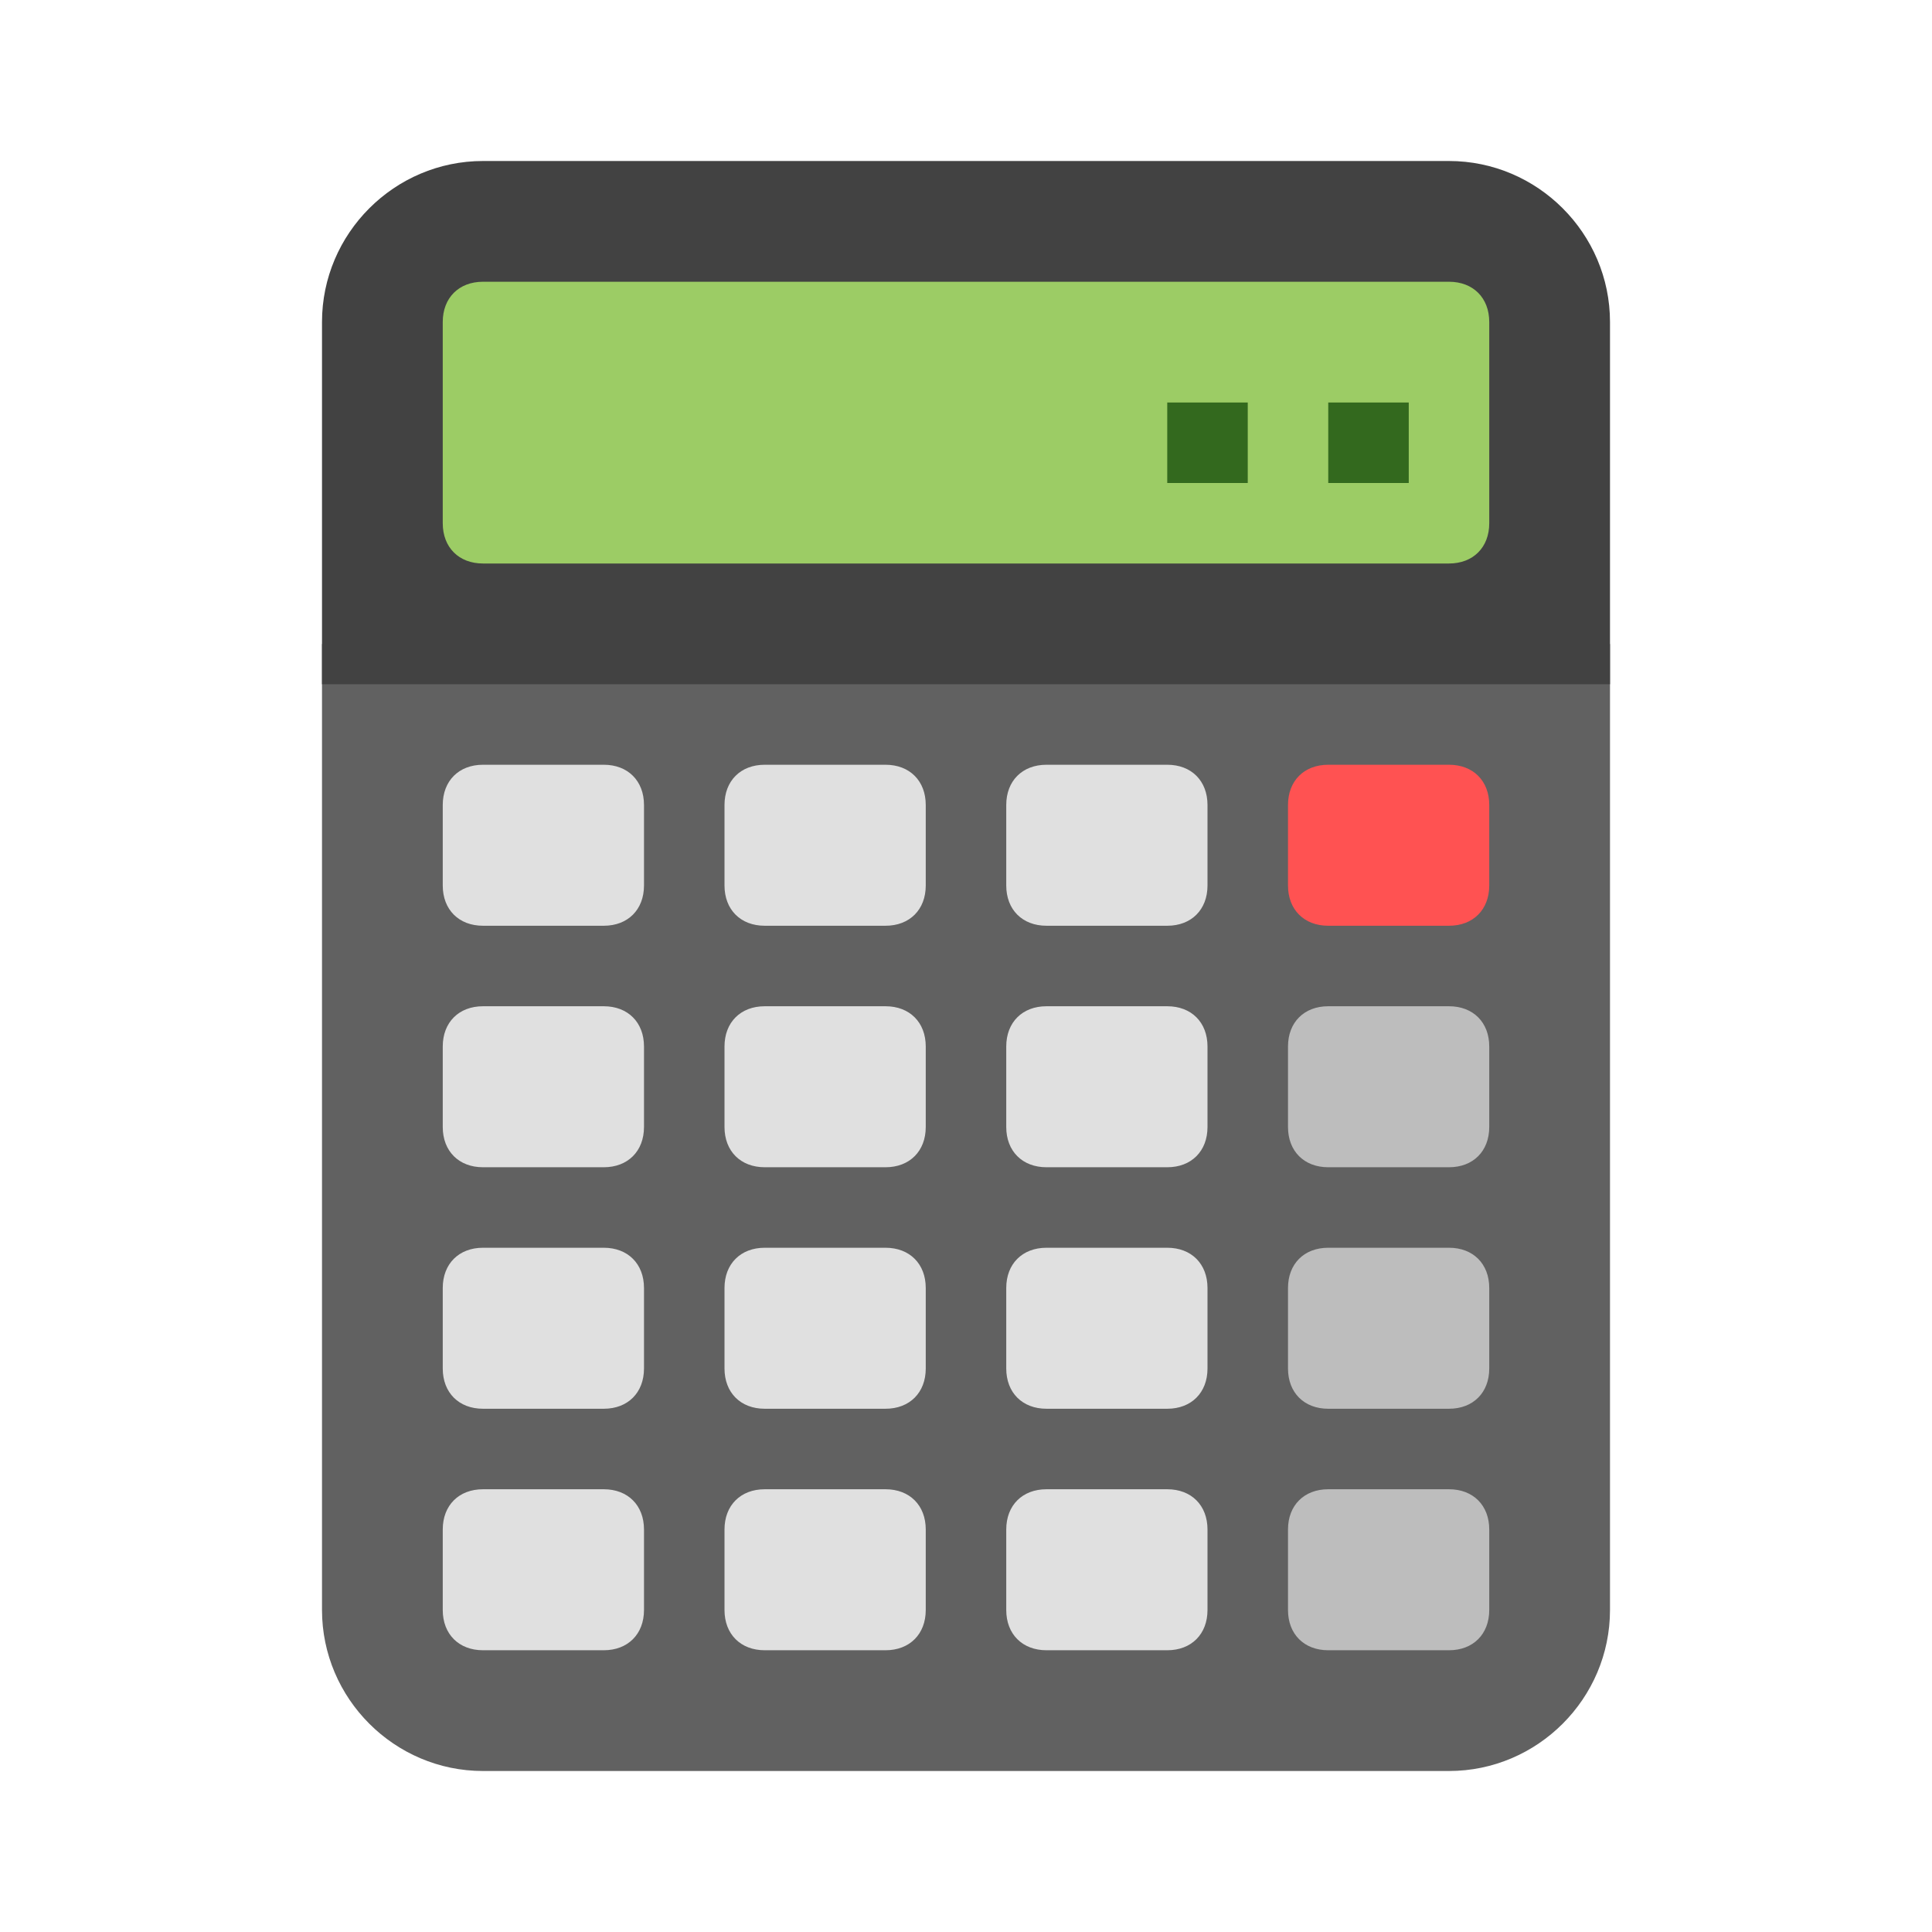
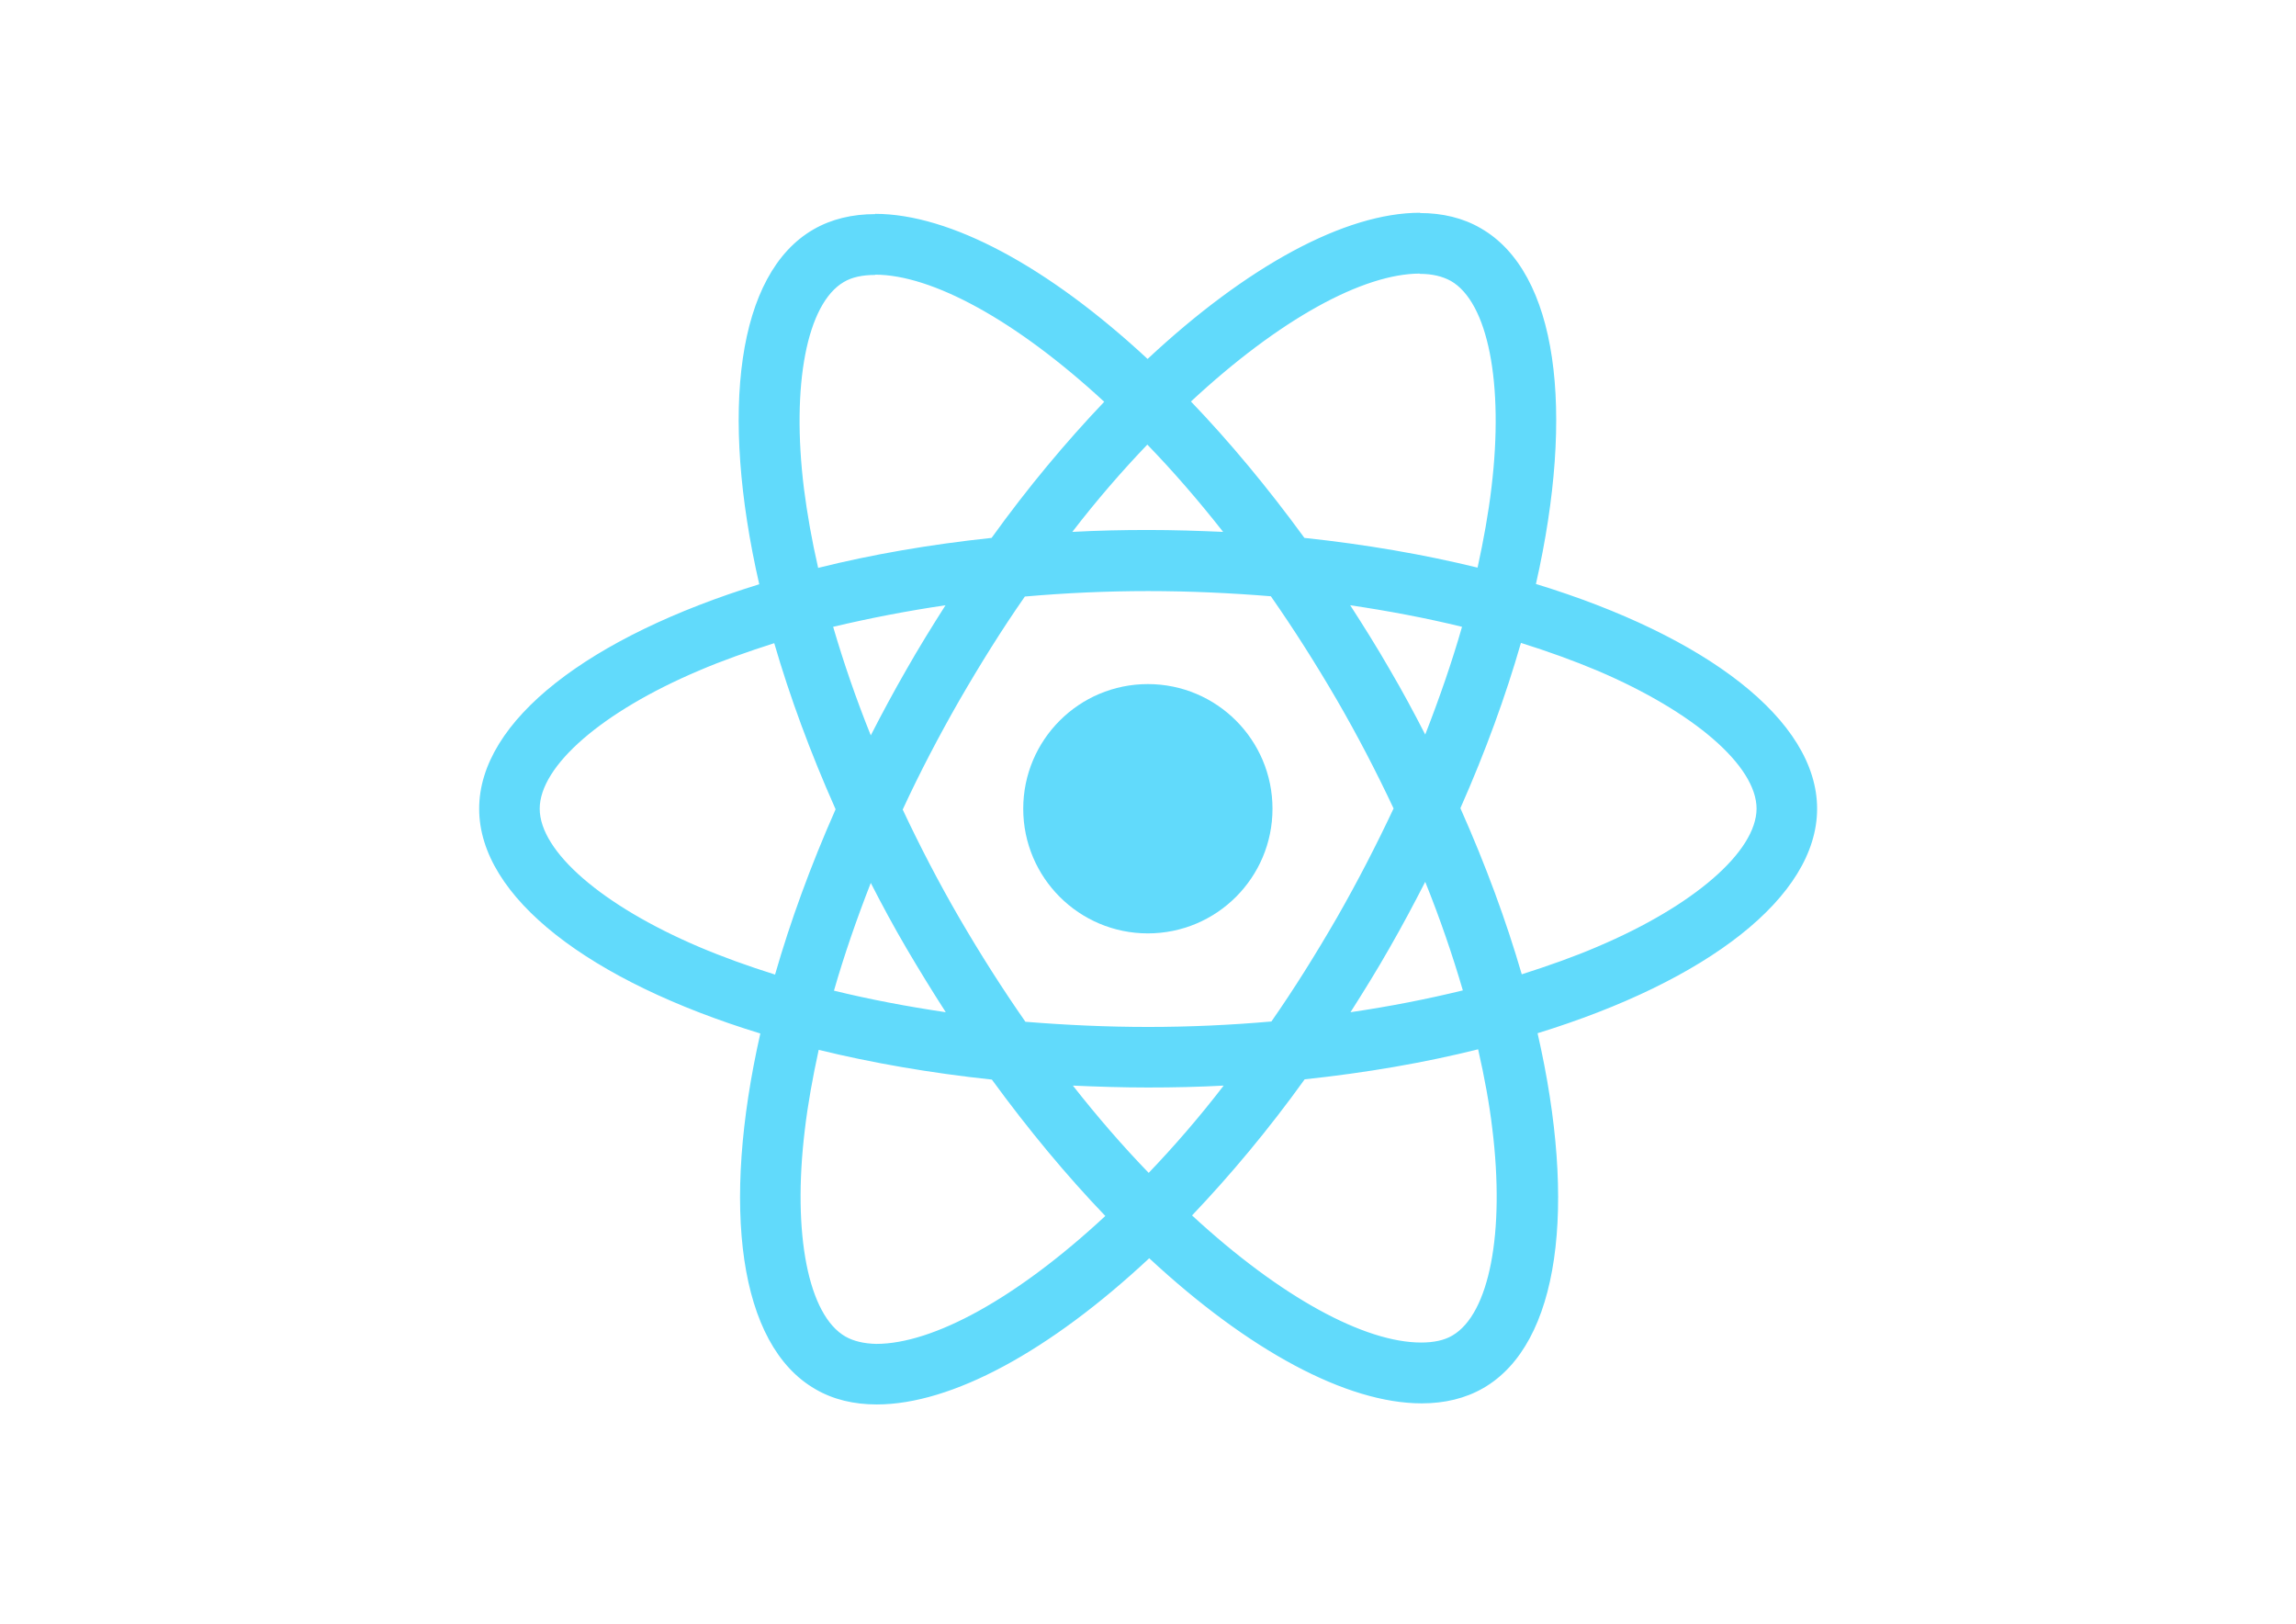
- <svg xmlns="http://www.w3.org/2000/svg" version="1" viewBox="0 0 48 48" enable-background="new 0 0 48 48">
-   <path fill="#616161" d="M40,16H8v24c0,2.2,1.8,4,4,4h24c2.2,0,4-1.8,4-4V16z" />
-   <path fill="#424242" d="M36,4H12C9.8,4,8,5.8,8,8v9h32V8C40,5.8,38.2,4,36,4z" />
-   <path fill="#9CCC65" d="M36,14H12c-0.6,0-1-0.4-1-1V8c0-0.6,0.4-1,1-1h24c0.6,0,1,0.4,1,1v5C37,13.6,36.6,14,36,14z" />
-   <g fill="#33691E">
-     <rect x="33" y="10" width="2" height="2" />
-     <rect x="29" y="10" width="2" height="2" />
-   </g>
-   <path fill="#FF5252" d="M36,23h-3c-0.6,0-1-0.4-1-1v-2c0-0.6,0.4-1,1-1h3c0.6,0,1,0.4,1,1v2C37,22.6,36.6,23,36,23z" />
-   <g fill="#E0E0E0">
-     <path d="M15,23h-3c-0.6,0-1-0.4-1-1v-2c0-0.6,0.4-1,1-1h3c0.6,0,1,0.4,1,1v2C16,22.6,15.6,23,15,23z" />
-     <path d="M22,23h-3c-0.6,0-1-0.4-1-1v-2c0-0.6,0.4-1,1-1h3c0.6,0,1,0.4,1,1v2C23,22.6,22.6,23,22,23z" />
-     <path d="M29,23h-3c-0.6,0-1-0.4-1-1v-2c0-0.6,0.4-1,1-1h3c0.6,0,1,0.4,1,1v2C30,22.6,29.6,23,29,23z" />
-     <path d="M15,29h-3c-0.6,0-1-0.4-1-1v-2c0-0.6,0.4-1,1-1h3c0.6,0,1,0.4,1,1v2C16,28.6,15.6,29,15,29z" />
-     <path d="M22,29h-3c-0.6,0-1-0.4-1-1v-2c0-0.6,0.4-1,1-1h3c0.6,0,1,0.4,1,1v2C23,28.6,22.6,29,22,29z" />
-     <path d="M29,29h-3c-0.6,0-1-0.4-1-1v-2c0-0.6,0.4-1,1-1h3c0.6,0,1,0.4,1,1v2C30,28.6,29.6,29,29,29z" />
-     <path d="M15,35h-3c-0.6,0-1-0.4-1-1v-2c0-0.6,0.4-1,1-1h3c0.6,0,1,0.4,1,1v2C16,34.6,15.6,35,15,35z" />
-     <path d="M22,35h-3c-0.6,0-1-0.4-1-1v-2c0-0.6,0.4-1,1-1h3c0.6,0,1,0.4,1,1v2C23,34.6,22.6,35,22,35z" />
-     <path d="M29,35h-3c-0.6,0-1-0.4-1-1v-2c0-0.6,0.4-1,1-1h3c0.6,0,1,0.4,1,1v2C30,34.6,29.6,35,29,35z" />
-     <path d="M15,41h-3c-0.6,0-1-0.4-1-1v-2c0-0.6,0.4-1,1-1h3c0.6,0,1,0.4,1,1v2C16,40.6,15.6,41,15,41z" />
-     <path d="M22,41h-3c-0.6,0-1-0.4-1-1v-2c0-0.6,0.4-1,1-1h3c0.6,0,1,0.4,1,1v2C23,40.6,22.6,41,22,41z" />
-     <path d="M29,41h-3c-0.6,0-1-0.4-1-1v-2c0-0.6,0.4-1,1-1h3c0.6,0,1,0.4,1,1v2C30,40.6,29.6,41,29,41z" />
-   </g>
-   <g fill="#BDBDBD">
-     <path d="M36,29h-3c-0.6,0-1-0.4-1-1v-2c0-0.6,0.4-1,1-1h3c0.6,0,1,0.4,1,1v2C37,28.6,36.6,29,36,29z" />
-     <path d="M36,35h-3c-0.6,0-1-0.4-1-1v-2c0-0.6,0.4-1,1-1h3c0.6,0,1,0.4,1,1v2C37,34.6,36.6,35,36,35z" />
-     <path d="M36,41h-3c-0.6,0-1-0.4-1-1v-2c0-0.6,0.4-1,1-1h3c0.6,0,1,0.4,1,1v2C37,40.6,36.6,41,36,41z" />
+ <svg xmlns="http://www.w3.org/2000/svg" viewBox="0 0 841.9 595.3">
+   <g fill="#61DAFB">
+     <path d="M666.3 296.5c0-32.5-40.7-63.3-103.1-82.4 14.4-63.6 8-114.2-20.2-130.4-6.5-3.8-14.1-5.6-22.4-5.6v22.3c4.6 0 8.3.9 11.4 2.6 13.6 7.8 19.5 37.5 14.9 75.7-1.1 9.4-2.9 19.3-5.1 29.4-19.6-4.8-41-8.5-63.5-10.9-13.5-18.5-27.5-35.3-41.6-50 32.6-30.3 63.2-46.9 84-46.9V78c-27.5 0-63.5 19.6-99.9 53.6-36.4-33.8-72.4-53.2-99.9-53.2v22.3c20.7 0 51.4 16.5 84 46.6-14 14.7-28 31.4-41.3 49.9-22.6 2.4-44 6.1-63.6 11-2.3-10-4-19.7-5.2-29-4.7-38.2 1.1-67.9 14.6-75.8 3-1.8 6.9-2.6 11.5-2.6V78.5c-8.4 0-16 1.8-22.6 5.6-28.1 16.2-34.4 66.7-19.9 130.1-62.2 19.2-102.7 49.9-102.7 82.3 0 32.5 40.7 63.3 103.1 82.4-14.4 63.6-8 114.2 20.2 130.4 6.5 3.8 14.1 5.6 22.5 5.6 27.5 0 63.5-19.6 99.9-53.6 36.4 33.8 72.4 53.2 99.9 53.2 8.4 0 16-1.8 22.6-5.6 28.1-16.2 34.4-66.7 19.9-130.1 62-19.1 102.5-49.9 102.5-82.3zm-130.2-66.7c-3.7 12.9-8.3 26.2-13.5 39.5-4.1-8-8.4-16-13.1-24-4.6-8-9.5-15.8-14.4-23.4 14.2 2.1 27.9 4.7 41 7.9zm-45.8 106.5c-7.8 13.5-15.8 26.3-24.1 38.2-14.9 1.3-30 2-45.2 2-15.1 0-30.2-.7-45-1.9-8.3-11.9-16.4-24.6-24.2-38-7.6-13.1-14.5-26.4-20.8-39.8 6.2-13.4 13.2-26.8 20.7-39.9 7.8-13.5 15.8-26.3 24.1-38.2 14.9-1.3 30-2 45.2-2 15.1 0 30.2.7 45 1.9 8.3 11.9 16.4 24.6 24.2 38 7.6 13.1 14.5 26.4 20.8 39.8-6.3 13.4-13.2 26.8-20.7 39.9zm32.3-13c5.4 13.4 10 26.8 13.8 39.8-13.1 3.2-26.9 5.9-41.2 8 4.9-7.7 9.8-15.6 14.4-23.7 4.6-8 8.9-16.1 13-24.1zM421.2 430c-9.3-9.6-18.6-20.3-27.8-32 9 .4 18.2.7 27.5.7 9.4 0 18.7-.2 27.8-.7-9 11.7-18.3 22.4-27.5 32zm-74.4-58.9c-14.2-2.1-27.9-4.7-41-7.9 3.7-12.9 8.3-26.2 13.5-39.5 4.1 8 8.4 16 13.1 24 4.7 8 9.5 15.8 14.4 23.4zM420.7 163c9.3 9.6 18.6 20.3 27.8 32-9-.4-18.2-.7-27.5-.7-9.4 0-18.7.2-27.8.7 9-11.7 18.3-22.4 27.5-32zm-74 58.9c-4.9 7.7-9.8 15.6-14.4 23.7-4.6 8-8.9 16-13 24-5.4-13.4-10-26.8-13.8-39.8 13.1-3.1 26.9-5.8 41.2-7.9zm-90.5 125.2c-35.4-15.1-58.3-34.9-58.3-50.6 0-15.7 22.9-35.6 58.3-50.6 8.6-3.7 18-7 27.7-10.1 5.7 19.6 13.2 40 22.5 60.9-9.2 20.8-16.6 41.1-22.2 60.6-9.9-3.1-19.3-6.5-28-10.2zM310 490c-13.6-7.8-19.5-37.5-14.9-75.7 1.1-9.4 2.9-19.3 5.1-29.4 19.6 4.8 41 8.5 63.5 10.9 13.5 18.5 27.5 35.3 41.6 50-32.6 30.3-63.2 46.9-84 46.9-4.5-.1-8.3-1-11.3-2.7zm237.2-76.2c4.7 38.2-1.1 67.9-14.6 75.8-3 1.8-6.9 2.6-11.5 2.6-20.7 0-51.4-16.5-84-46.6 14-14.7 28-31.4 41.3-49.9 22.6-2.4 44-6.1 63.6-11 2.3 10.1 4.1 19.8 5.2 29.1zm38.5-66.7c-8.6 3.7-18 7-27.7 10.1-5.7-19.6-13.2-40-22.5-60.9 9.2-20.8 16.6-41.1 22.2-60.6 9.9 3.1 19.3 6.5 28.1 10.2 35.4 15.1 58.3 34.9 58.3 50.6-.1 15.7-23 35.6-58.4 50.6zM320.8 78.4z" />
+     <circle cx="420.9" cy="296.5" r="45.7" />
+     <path d="M520.5 78.1z" />
  </g>
</svg>
